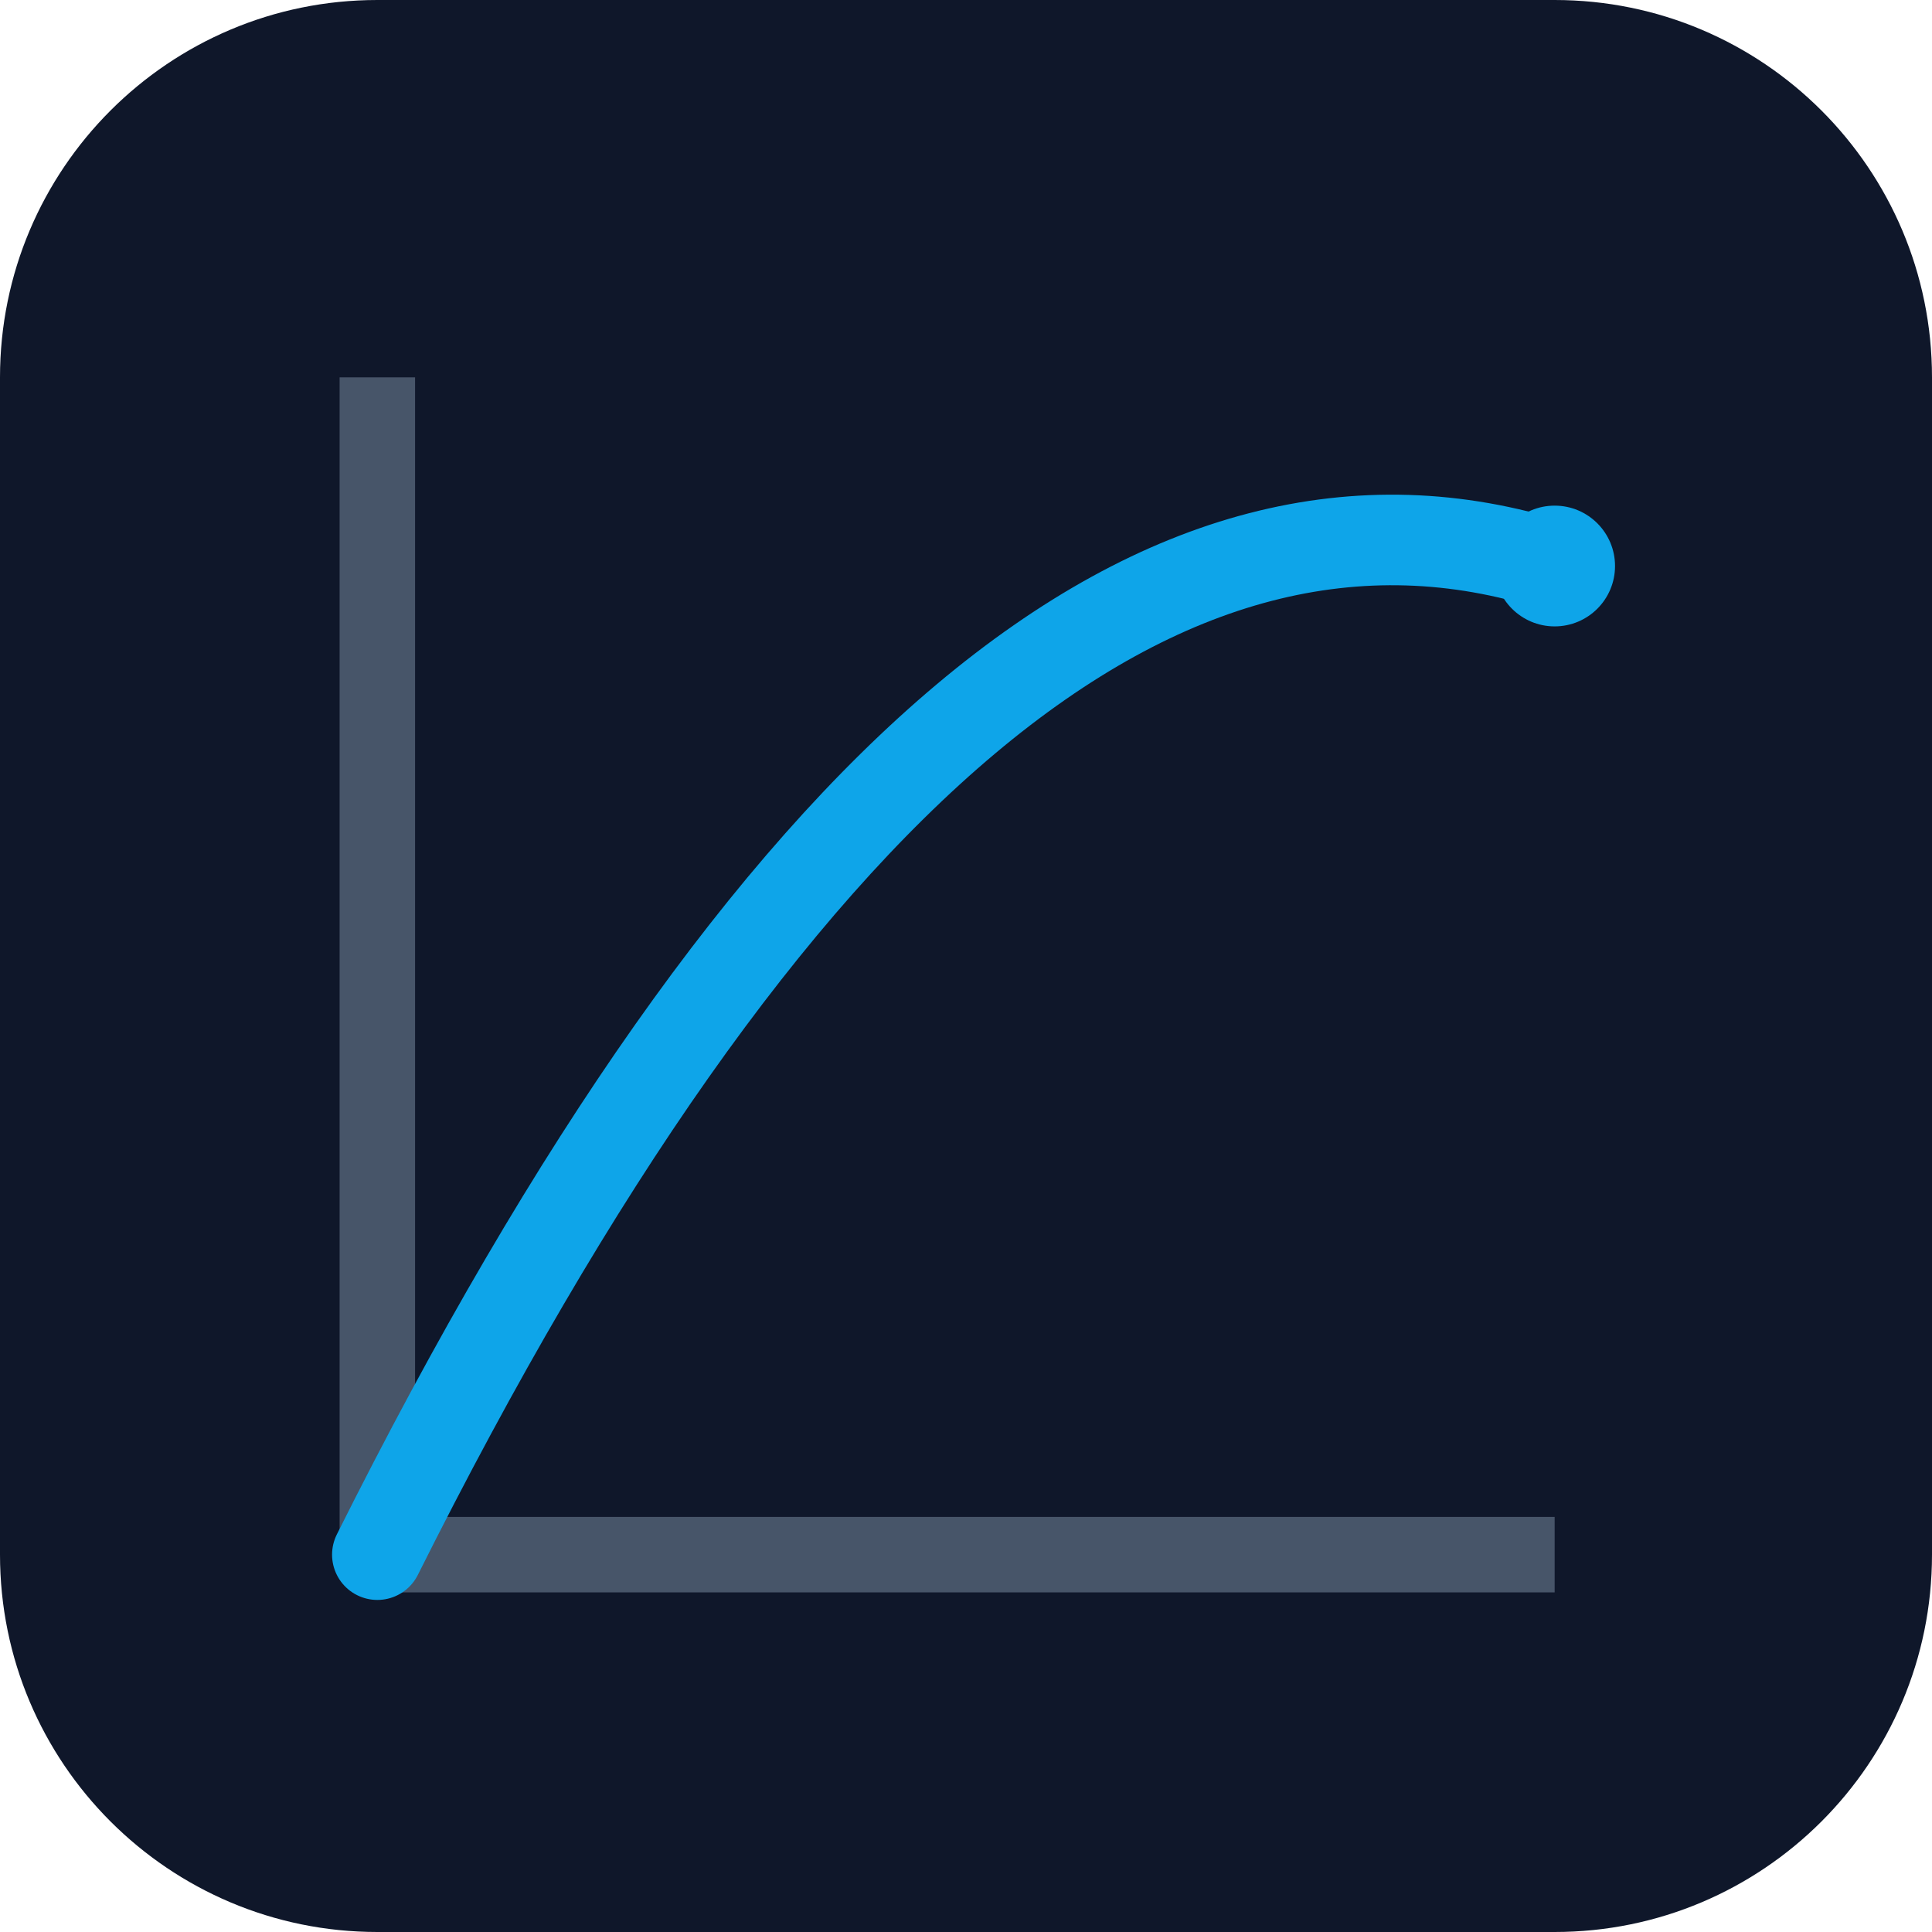
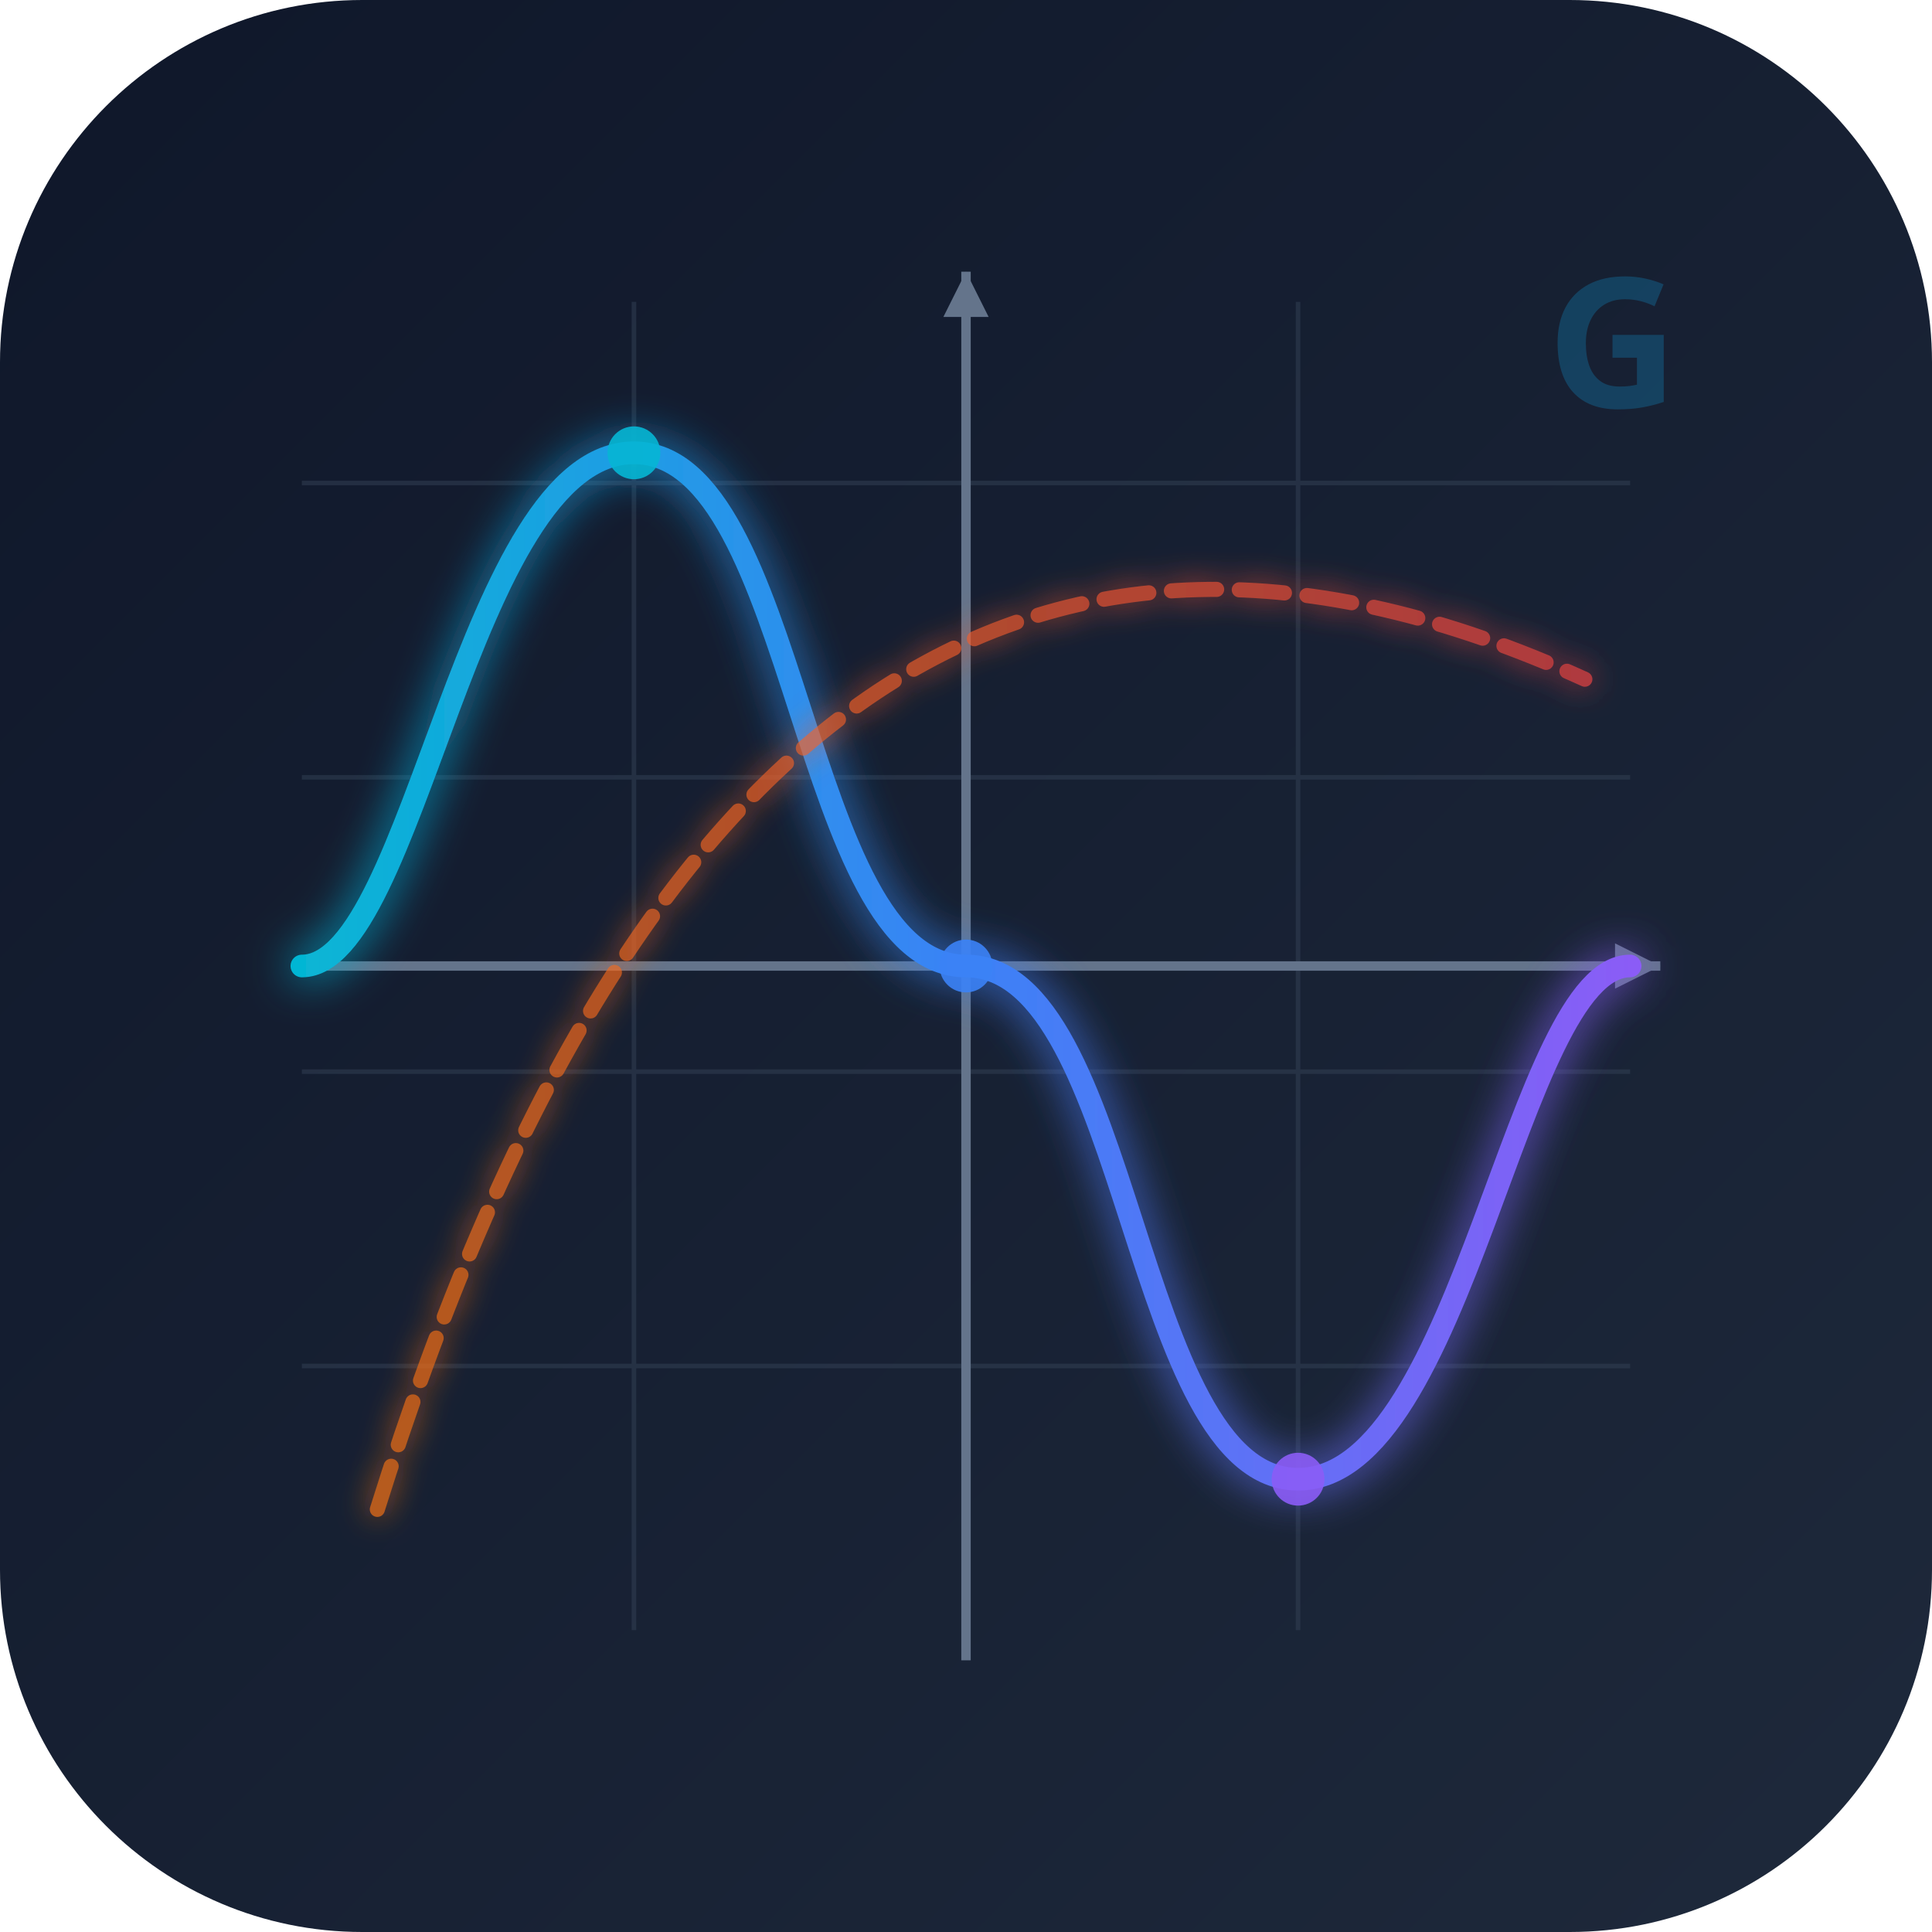
<svg xmlns="http://www.w3.org/2000/svg" viewBox="0 0 512 512">
-   <rect width="512" height="512" fill="#0f172a" rx="100" />
-   <path d="M100 412 L100 100 M100 412 L412 412" stroke="#475569" stroke-width="20" fill="none" />
-   <path d="M100 412 Q 256 100 412 150" stroke="#0ea5e9" stroke-width="24" fill="none" stroke-linecap="round" />
-   <circle cx="412" cy="150" r="16" fill="#0ea5e9" />
+   <defs>
+     <linearGradient id="bg" x1="0" y1="0" x2="1" y2="1">
+       <stop offset="0%" stop-color="#0f172a" />
+       <stop offset="100%" stop-color="#1e293b" />
+     </linearGradient>
+     <linearGradient id="curve1" x1="0" y1="0" x2="1" y2="0">
+       <stop offset="0%" stop-color="#06b6d4" />
+       <stop offset="50%" stop-color="#3b82f6" />
+       <stop offset="100%" stop-color="#8b5cf6" />
+     </linearGradient>
+     <linearGradient id="curve2" x1="0" y1="0" x2="1" y2="0">
+       <stop offset="0%" stop-color="#f97316" />
+       <stop offset="100%" stop-color="#ef4444" />
+     </linearGradient>
+     <filter id="glow1">
+       <feGaussianBlur stdDeviation="6" result="blur" />
+       <feMerge>
+         <feMergeNode in="blur" />
+         <feMergeNode in="SourceGraphic" />
+       </feMerge>
+     </filter>
+     <filter id="glow2">
+       <feGaussianBlur stdDeviation="4" result="blur" />
+       <feMerge>
+         <feMergeNode in="blur" />
+         <feMergeNode in="SourceGraphic" />
+       </feMerge>
+     </filter>
+   </defs>
+   <rect width="512" height="512" fill="url(#bg)" rx="96" />
+   <g stroke="#334155" stroke-width="1.2" opacity="0.5">
+     <line x1="80" y1="128" x2="432" y2="128" />
+     <line x1="80" y1="206" x2="432" y2="206" />
+     <line x1="80" y1="284" x2="432" y2="284" />
+     <line x1="80" y1="362" x2="432" y2="362" />
+     <line x1="168" y1="80" x2="168" y2="432" />
+     <line x1="256" y1="80" x2="256" y2="432" />
+     <line x1="344" y1="80" x2="344" y2="432" />
+   </g>
+   <line x1="80" y1="256" x2="440" y2="256" stroke="#64748b" stroke-width="2.5" />
+   <line x1="256" y1="72" x2="256" y2="440" stroke="#64748b" stroke-width="2.5" />
+   <polygon points="440,256 428,250 428,262" fill="#64748b" />
+   <polygon points="256,72 250,84 262,84" fill="#64748b" />
+   <path d="M 80 256 C 110 256, 124 120, 168 120 C 212 120, 212 256, 256 256 C 300 256, 300 392, 344 392 C 388 392, 402 256, 432 256" stroke="url(#curve1)" stroke-width="6" fill="none" stroke-linecap="round" filter="url(#glow1)" />
+   <path d="M 100 400 Q 200 80, 420 180" stroke="url(#curve2)" stroke-width="4" fill="none" stroke-linecap="round" stroke-dasharray="12 6" filter="url(#glow2)" opacity="0.7" />
+   <circle cx="168" cy="120" r="7" fill="#06b6d4" opacity="0.9" />
+   <circle cx="256" cy="256" r="7" fill="#3b82f6" opacity="0.9" />
+   <circle cx="344" cy="392" r="7" fill="#8b5cf6" opacity="0.9" />
+   <text x="410" y="108" font-family="Segoe UI, sans-serif" font-weight="800" font-size="48" fill="#0ea5e9" opacity="0.25">G</text>
</svg>
